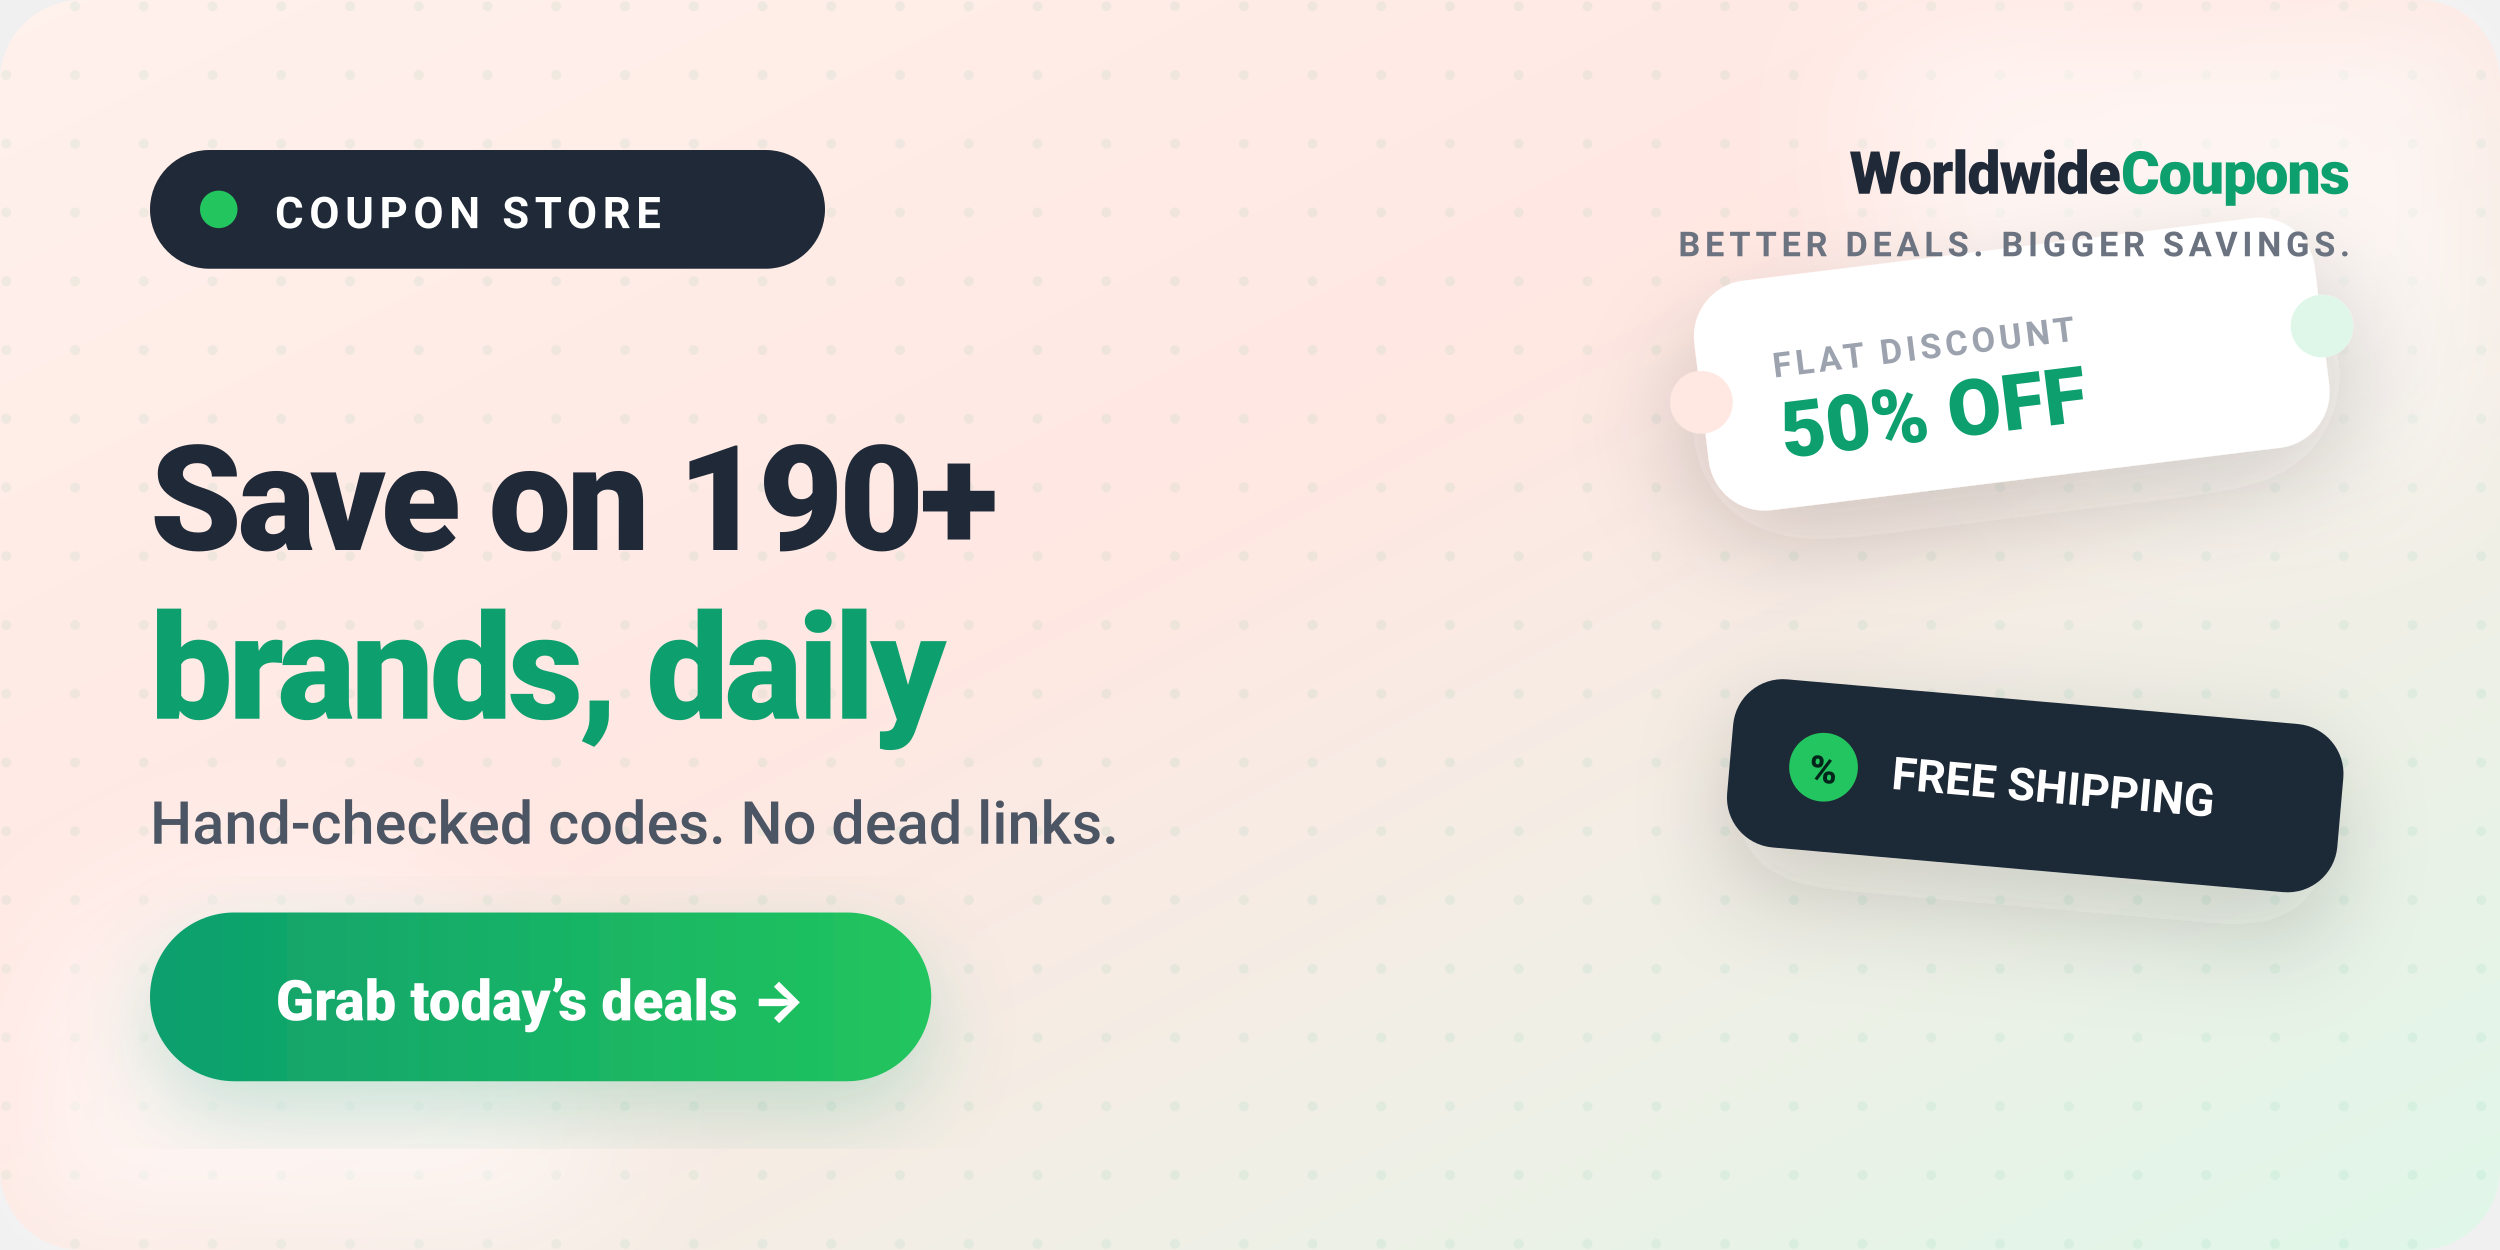
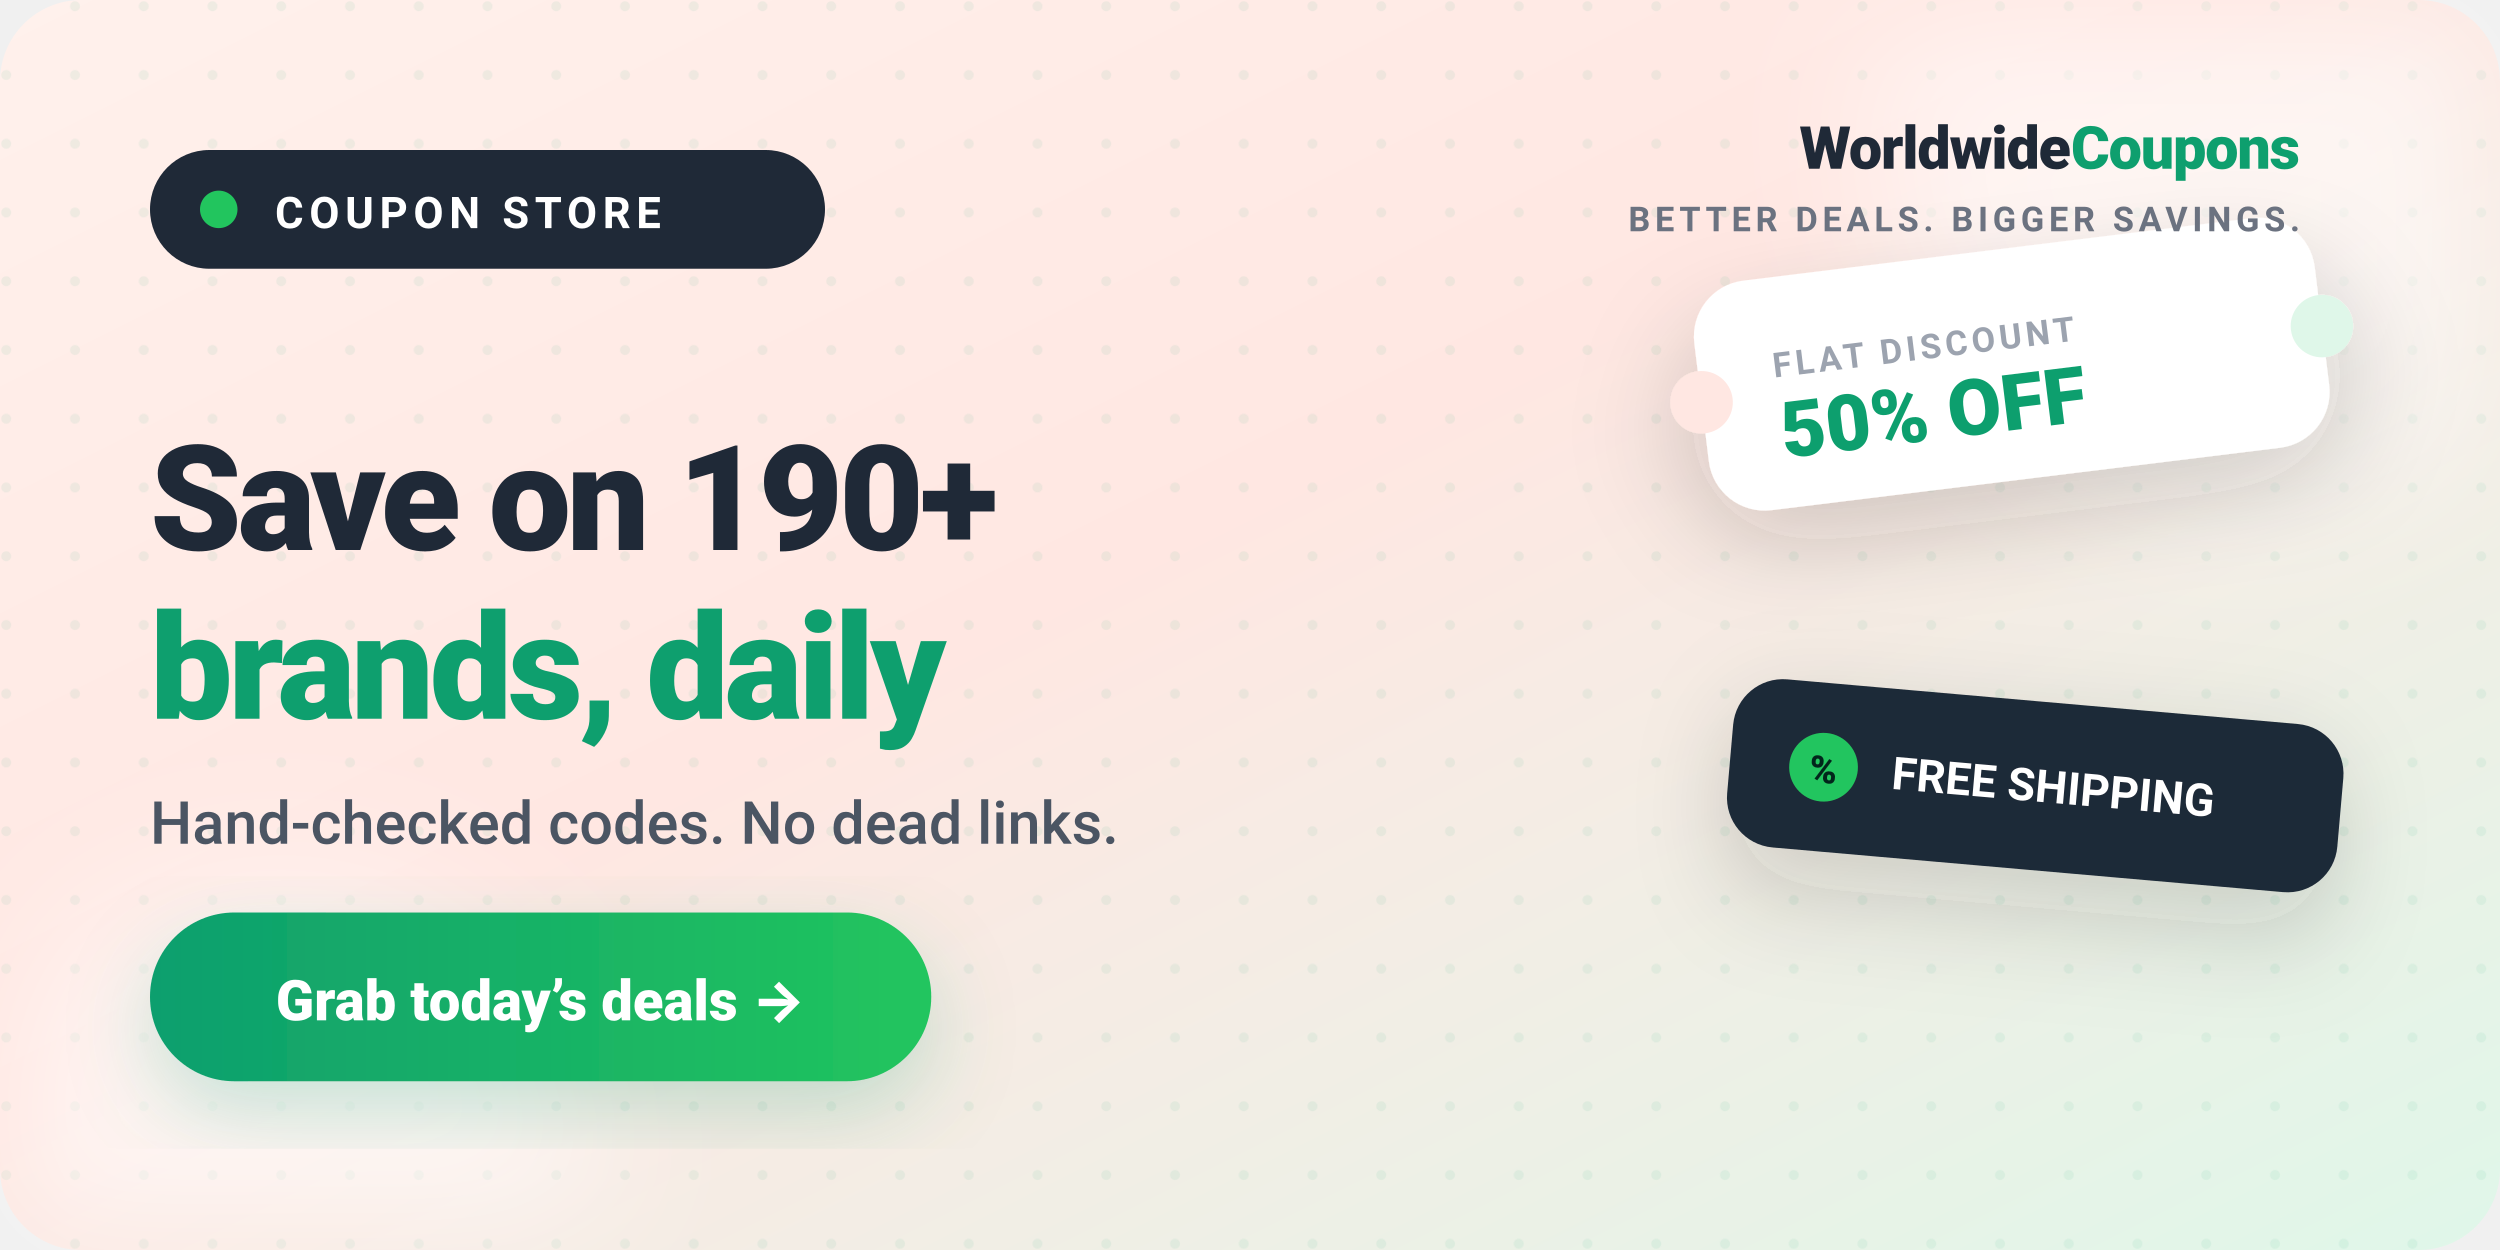
<svg xmlns="http://www.w3.org/2000/svg" viewBox="0 0 800 400" width="800" height="400" role="img" aria-label="Save on 190 plus brands every day — WorldwideCoupons">
  <defs>
    <filter id="soft" x="-40%" y="-40%" width="180%" height="180%">
      <feDropShadow dx="0" dy="10" stdDeviation="14" flood-color="#0E9F6E" flood-opacity="0.22" />
    </filter>
    <filter id="card" x="-40%" y="-40%" width="180%" height="180%">
      <feDropShadow dx="0" dy="12" stdDeviation="16" flood-color="#1F2937" flood-opacity="0.18" />
    </filter>
    <filter id="blur" x="-50%" y="-50%" width="200%" height="200%">
      <feGaussianBlur stdDeviation="24" />
    </filter>
    <pattern id="dots" width="22" height="22" patternUnits="userSpaceOnUse">
      <circle cx="2" cy="2" r="1.6" fill="#0E9F6E" opacity="0.13" />
    </pattern>
    <linearGradient id="bg" x1="0" y1="0" x2="1" y2="1">
      <stop offset="0%" stop-color="#FFF1EC" />
      <stop offset="45%" stop-color="#FFE7E2" />
      <stop offset="100%" stop-color="#DFF7E9" />
    </linearGradient>
    <linearGradient id="cta" x1="0" y1="0" x2="1" y2="0">
      <stop offset="0%" stop-color="#0E9F6E" />
      <stop offset="100%" stop-color="#22C55E" />
    </linearGradient>
  </defs>
  <rect width="800" height="400" rx="26" fill="url(#bg)" />
  <rect width="800" height="400" rx="26" fill="url(#dots)" opacity="0.5" />
  <g filter="url(#blur)" opacity="0.55">
    <circle cx="720" cy="40" r="120" fill="#FFFFFF" />
    <circle cx="90" cy="380" r="100" fill="#FFFFFF" />
  </g>
  <g transform="translate(48 48)">
    <rect width="216" height="38" rx="19" fill="#1F2937" />
    <circle cx="22" cy="19" r="6" fill="#22C55E" />
    <text x="40" y="25" font-size="14" font-weight="700" letter-spacing="1.8" fill="#FFFFFF" font-family="ui-sans-serif, system-ui, -apple-system, 'Segoe UI', Roboto, sans-serif">COUPON STORE</text>
  </g>
  <text x="48" y="176" font-size="47" font-weight="800" fill="#1F2937" letter-spacing="-1.4" font-family="ui-sans-serif, system-ui, -apple-system, 'Segoe UI', Roboto, sans-serif">Save on 190+</text>
  <text x="48" y="230" font-size="47" font-weight="800" fill="#0E9F6E" letter-spacing="-1.4" font-family="ui-sans-serif, system-ui, -apple-system, 'Segoe UI', Roboto, sans-serif">brands, daily</text>
  <text x="48" y="270" font-size="19" font-weight="500" fill="#4B5563" font-family="ui-sans-serif, system-ui, -apple-system, 'Segoe UI', Roboto, sans-serif">Hand-checked codes. No dead links.</text>
  <g transform="translate(48 292)" filter="url(#soft)">
    <rect width="250" height="54" rx="27" fill="url(#cta)" />
    <text x="125" y="34.5" text-anchor="middle" font-size="18" font-weight="800" fill="#FFFFFF" font-family="ui-sans-serif, system-ui, -apple-system, 'Segoe UI', Roboto, sans-serif">Grab today’s deals →</text>
  </g>
  <g filter="url(#card)" transform="translate(540 92) rotate(-7)">
    <rect width="200" height="74" rx="18" fill="#FFFFFF" />
    <circle cx="0" cy="37" r="10" fill="#FFE7E2" />
    <circle cx="200" cy="37" r="10" fill="#DFF7E9" />
    <text x="24" y="32" font-size="11" font-weight="700" letter-spacing="1.3" fill="#9CA3AF" font-family="ui-sans-serif, system-ui, -apple-system, 'Segoe UI', Roboto, sans-serif">FLAT DISCOUNT</text>
    <text x="24" y="58" font-size="25" font-weight="800" fill="#0E9F6E" font-family="ui-sans-serif, system-ui, -apple-system, 'Segoe UI', Roboto, sans-serif">50% OFF</text>
  </g>
  <g filter="url(#card)" transform="translate(556 216) rotate(5)">
    <rect width="196" height="54" rx="16" fill="#1F2937" />
    <circle cx="30" cy="27" r="11" fill="#22C55E" />
    <text x="30" y="32" text-anchor="middle" font-size="12" font-weight="800" fill="#06281C" font-family="ui-sans-serif, system-ui, -apple-system, 'Segoe UI', Roboto, sans-serif">%</text>
    <text x="52" y="32" font-size="14.5" font-weight="700" fill="#FFFFFF" font-family="ui-sans-serif, system-ui, -apple-system, 'Segoe UI', Roboto, sans-serif">FREE SHIPPING</text>
  </g>
-   <g transform="translate(752 62)">
+   <g transform="translate(736 54)">
    <text x="0" y="0" text-anchor="end" font-size="19" font-weight="800" fill="#1F2937" letter-spacing="-0.4" font-family="ui-sans-serif, system-ui, -apple-system, 'Segoe UI', Roboto, sans-serif">Worldwide<tspan fill="#0E9F6E">Coupons</tspan>
    </text>
    <text x="0" y="20" text-anchor="end" font-size="11" font-weight="600" fill="#6B7280" letter-spacing="1.5" font-family="ui-sans-serif, system-ui, -apple-system, 'Segoe UI', Roboto, sans-serif">BETTER DEALS. BIGGER SAVINGS.</text>
  </g>
</svg>
